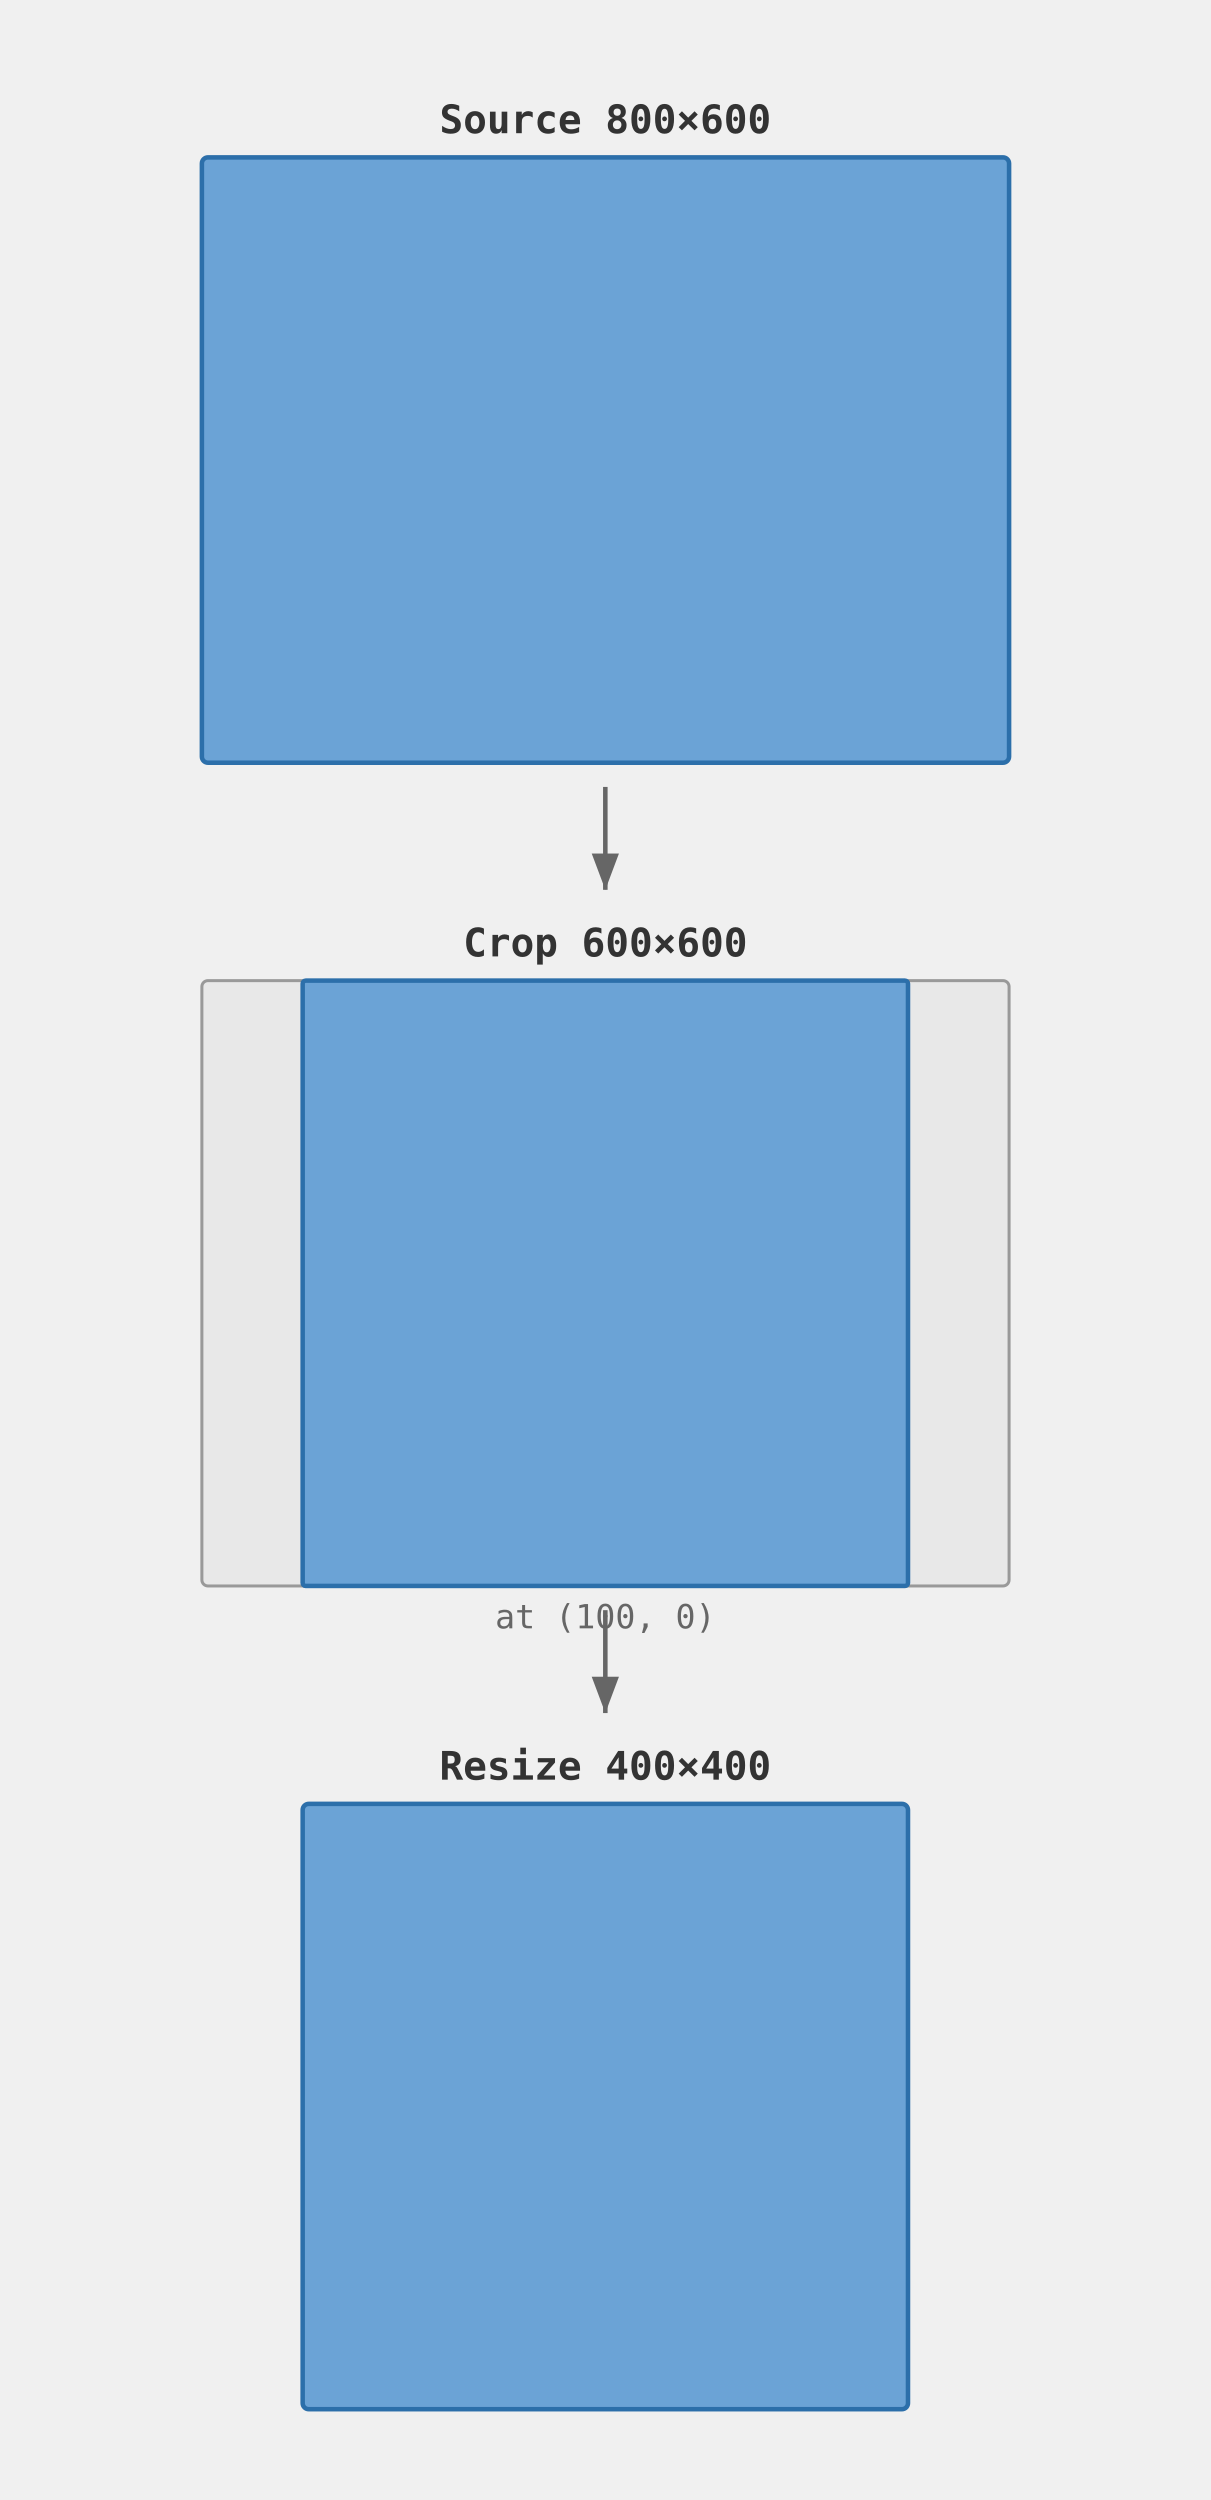
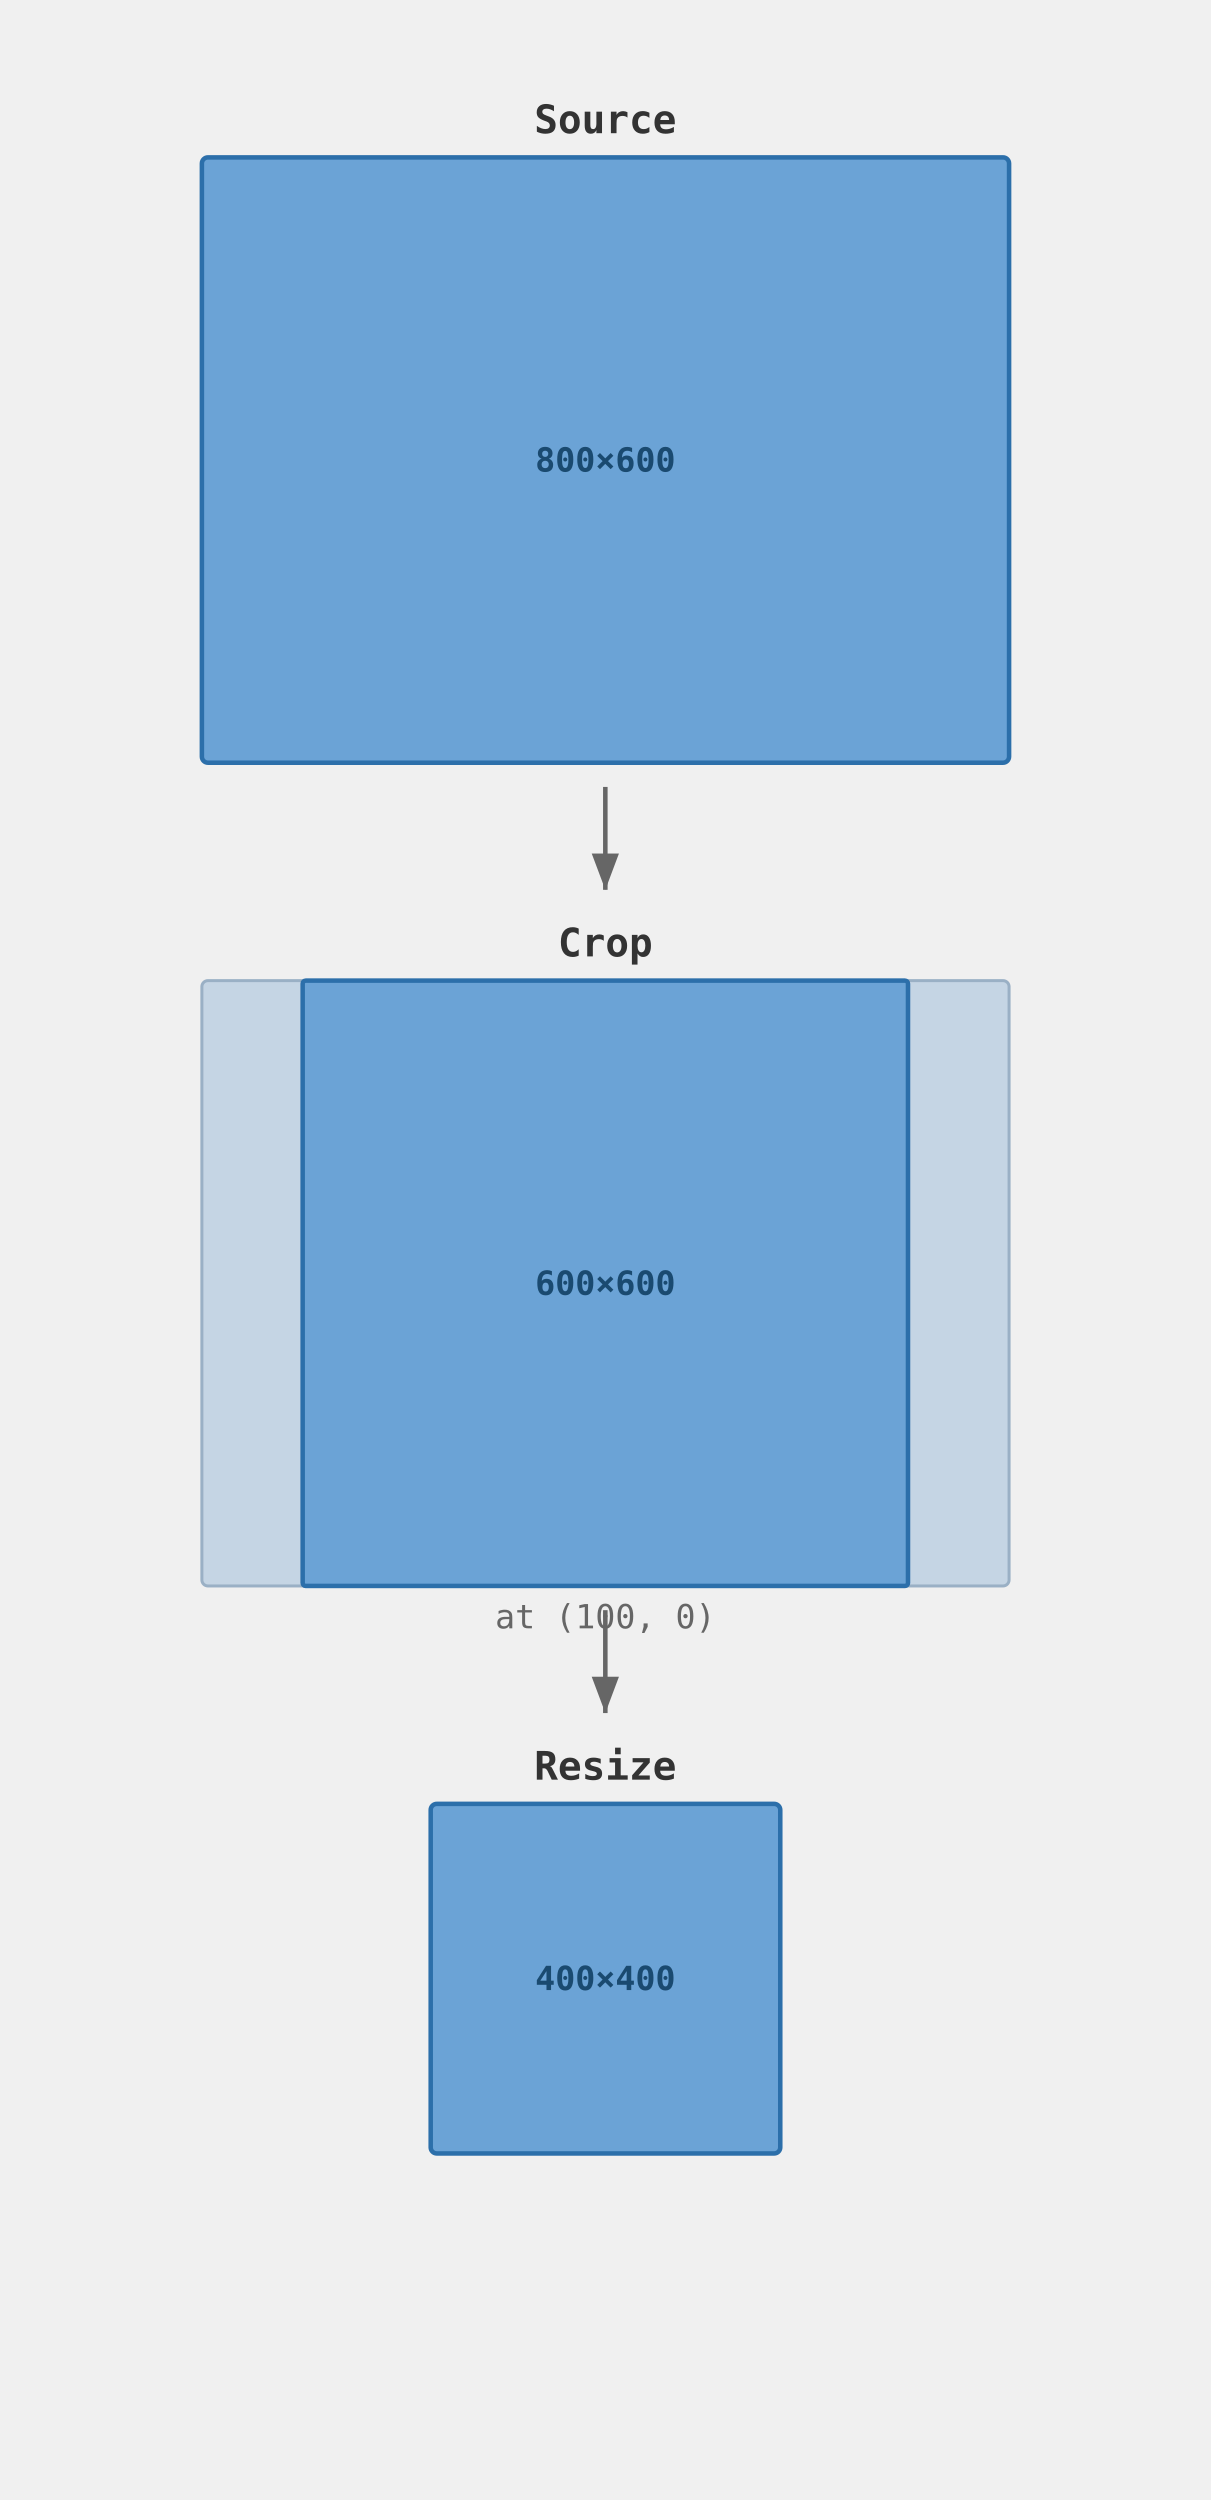
<svg xmlns="http://www.w3.org/2000/svg" width="400" height="826" viewBox="0 0 400 826">
  <style>
  text { font-family: "Consolas", "DejaVu Sans Mono", "Courier New", monospace; }
  .label { font-size: 13px; font-weight: bold; fill: #333; }
+   .dim { font-size: 11px; font-weight: bold; fill: #1a4a70; }
  .annotation { font-size: 11px; fill: #666; }
-   .outer { fill: #e8e8e8; stroke: #999; stroke-width: 1; }
-   .inner { fill: #6ba3d6; stroke: #2c6faa; stroke-width: 1.5; }
+   .content { fill: #6ba3d6; stroke: #2c6faa; stroke-width: 1.5; }
  .content-fill { fill: #6ba3d6; }
+   .discard { fill: #c5d5e4; stroke: #9ab0c5; stroke-width: 1; }
+   .padding { fill: #fff; stroke: #bbb; stroke-width: 1; }
  .extend-fill { fill: #b8d4ee; stroke: #7baed0; stroke-width: 1; stroke-dasharray: 4,2; }
  .arrow { stroke: #666; stroke-width: 1.5; fill: none; marker-end: url(#arrowhead); }
  .arrowhead { fill: #666; }
  @media (prefers-color-scheme: dark) {
    .label { fill: #e0e0e0; }
+     .dim { fill: #9dc4e8; }
    .annotation { fill: #aaa; }
-     .outer { fill: #2d2d2d; stroke: #555; }
-     .inner { fill: #3a72a4; stroke: #5a9fd4; }
+     .content { fill: #3a72a4; stroke: #5a9fd4; }
    .content-fill { fill: #3a72a4; }
+     .discard { fill: #2c3d4d; stroke: #4a6070; }
+     .padding { fill: #1a1a1a; stroke: #444; }
    .extend-fill { fill: #2a4a65; stroke: #4a7a9e; }
    .arrow { stroke: #888; }
    .arrowhead { fill: #888; }
  }
</style>
  <defs>
    <marker id="arrowhead" markerWidth="8" markerHeight="6" refX="8" refY="3" orient="auto">
      <polygon points="0 0, 8 3, 0 6" class="arrowhead" />
    </marker>
  </defs>
-   <text x="200" y="44" class="label" text-anchor="middle">Source  800×600</text>
-   <rect x="66.7" y="52.0" width="266.7" height="200.0" class="outer" rx="2" />
-   <rect x="66.7" y="52.0" width="266.7" height="200.0" class="inner" rx="2" />
+   <text x="200" y="44" class="label" text-anchor="middle">Source</text>
+   <rect x="66.7" y="52.0" width="266.7" height="200.0" class="content" rx="2" />
+   <text x="200.0" y="152.0" class="dim" text-anchor="middle" dominant-baseline="central">800×600</text>
  <line x1="200" y1="260.0" x2="200" y2="294.0" class="arrow" />
-   <text x="200" y="316" class="label" text-anchor="middle">Crop  600×600</text>
-   <rect x="66.7" y="324.0" width="266.7" height="200.0" class="outer" rx="2" />
-   <rect x="100.0" y="324.0" width="200.0" height="200.0" class="inner" rx="1" />
+   <text x="200" y="316" class="label" text-anchor="middle">Crop</text>
+   <rect x="66.7" y="324.0" width="266.7" height="200.0" class="discard" rx="2" />
+   <rect x="100.0" y="324.0" width="200.0" height="200.0" class="content" rx="1" />
+   <text x="200.0" y="424.0" class="dim" text-anchor="middle" dominant-baseline="central">600×600</text>
  <text x="200" y="538.0" class="annotation" text-anchor="middle">at (100, 0)</text>
  <line x1="200" y1="532.0" x2="200" y2="566.0" class="arrow" />
-   <text x="200" y="588" class="label" text-anchor="middle">Resize  400×400</text>
-   <rect x="100.0" y="596.0" width="200.0" height="200.0" class="outer" rx="2" />
-   <rect x="100.0" y="596.0" width="200.0" height="200.0" class="inner" rx="2" />
+   <text x="200" y="588" class="label" text-anchor="middle">Resize</text>
+   <rect x="142.3" y="596.0" width="115.5" height="115.5" class="content" rx="2" />
+   <text x="200.0" y="653.7" class="dim" text-anchor="middle" dominant-baseline="central">400×400</text>
</svg>
